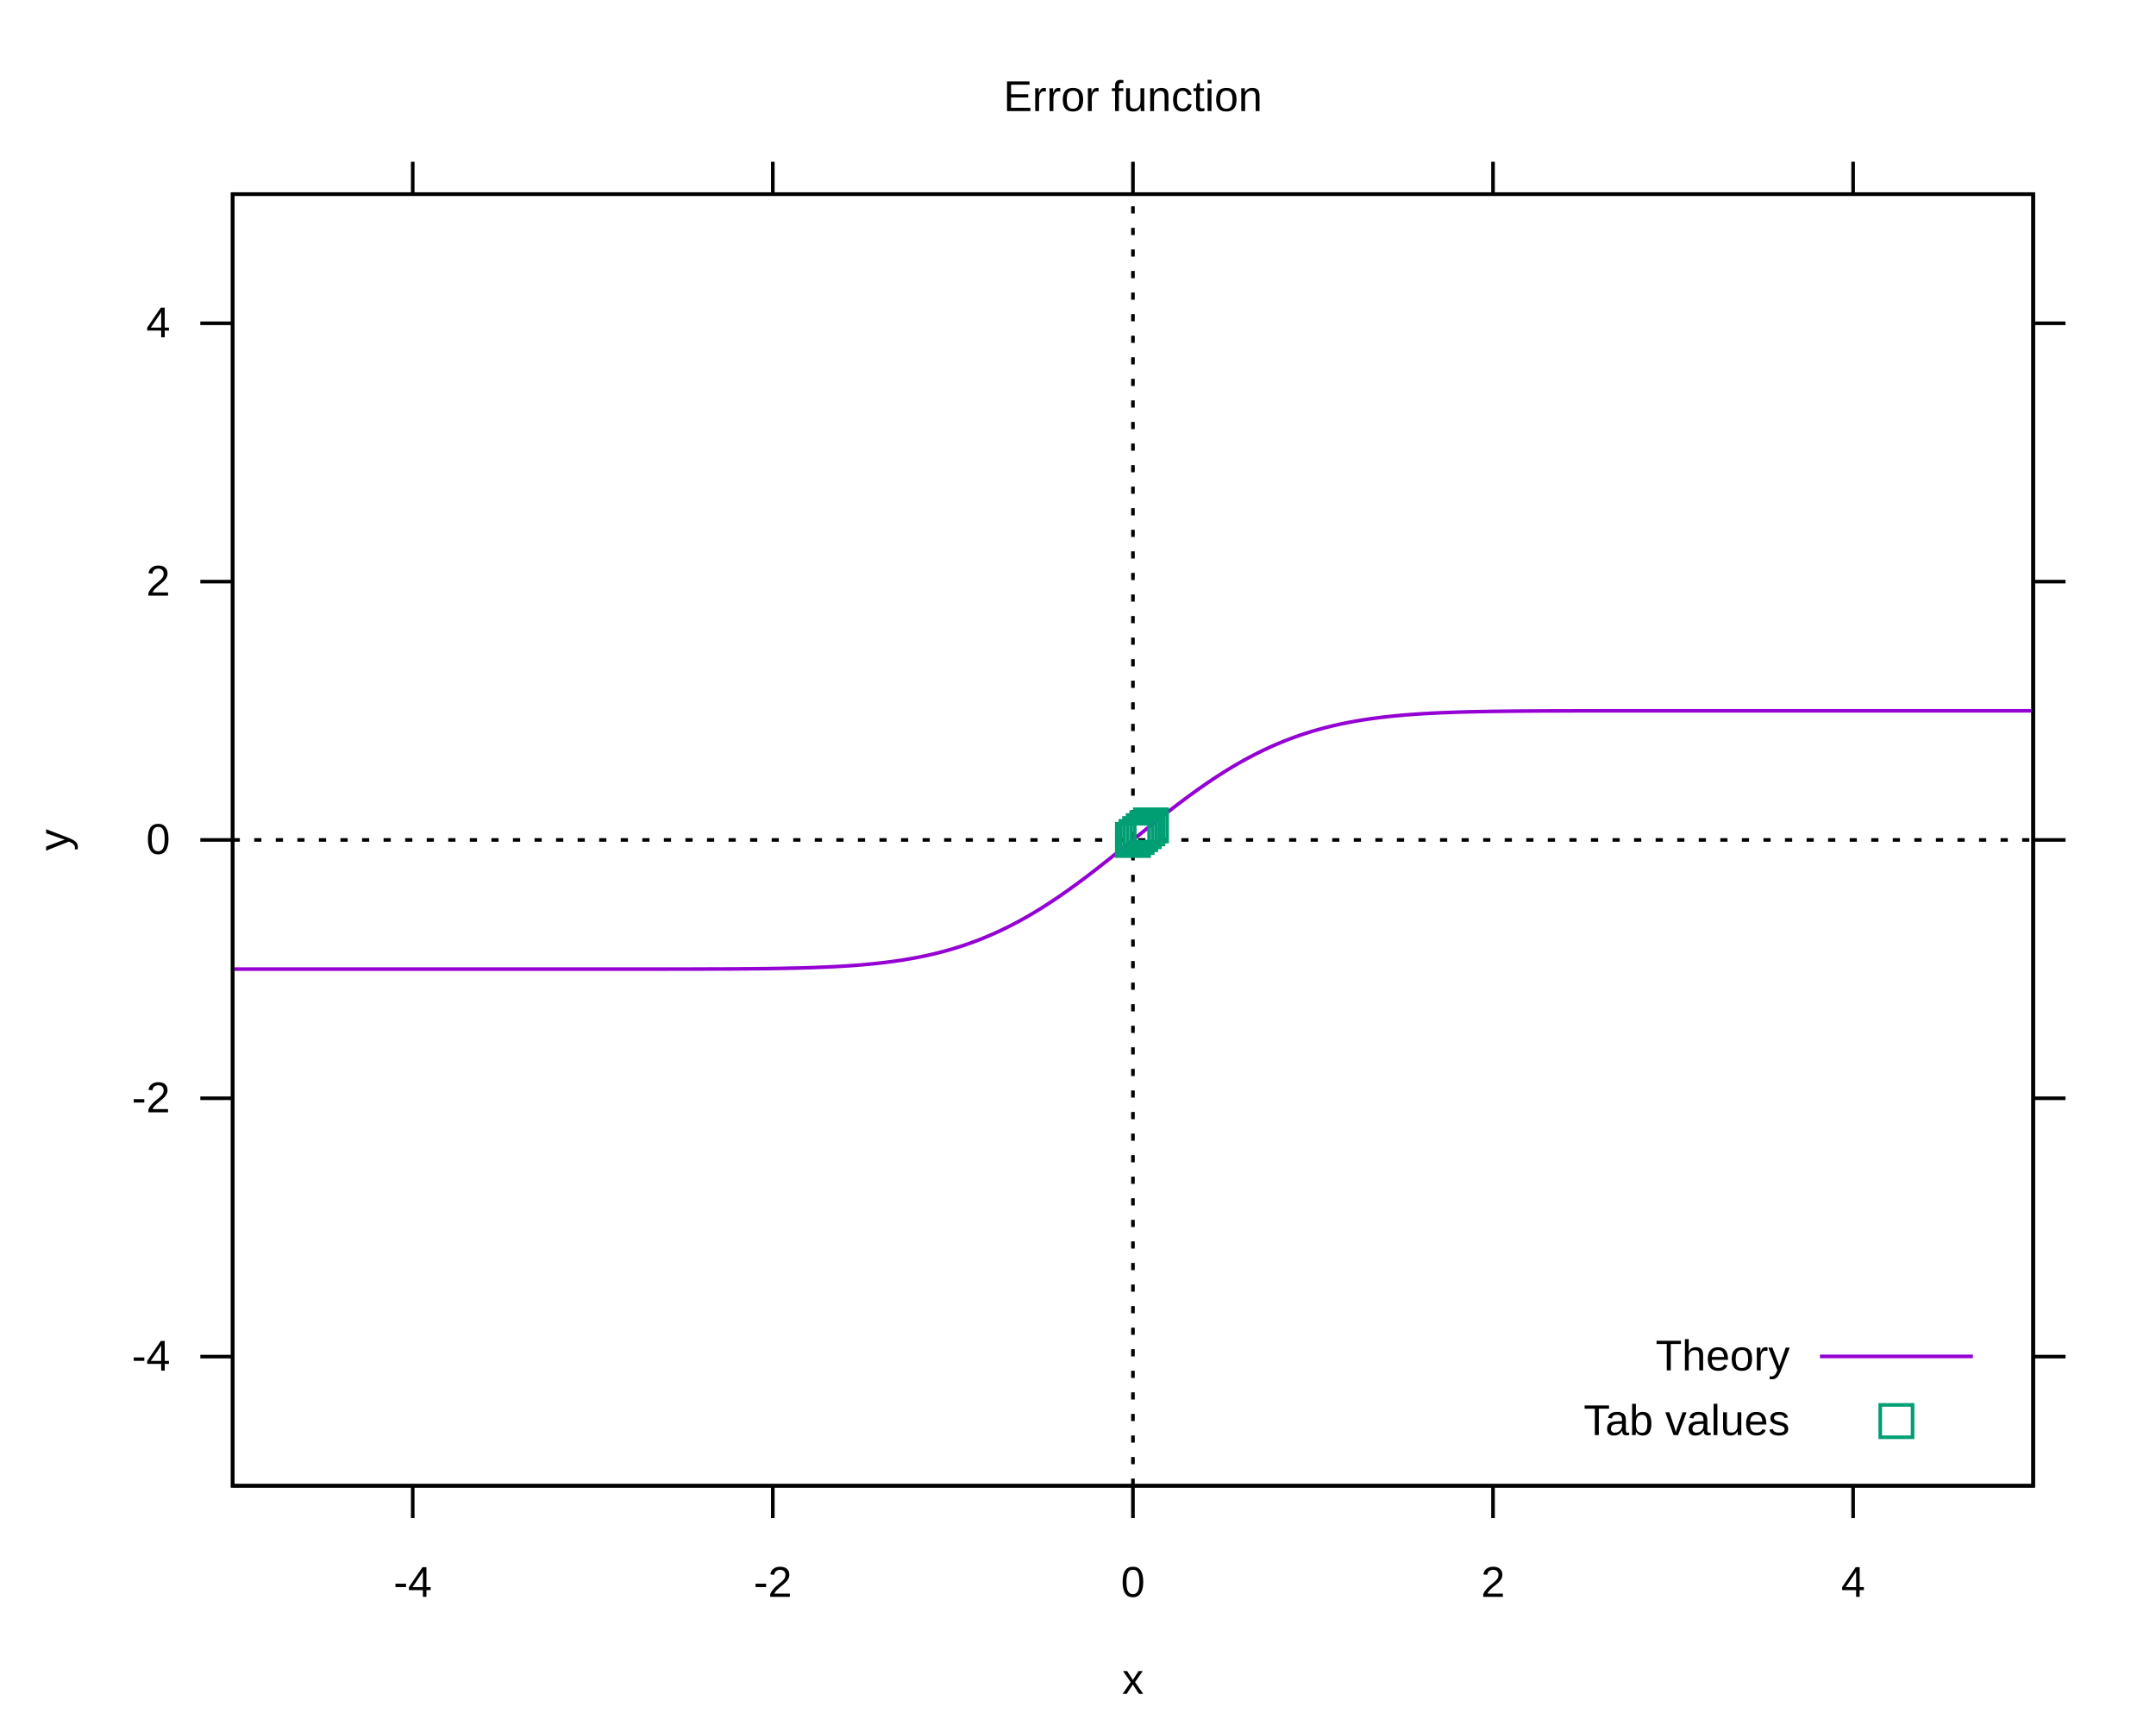
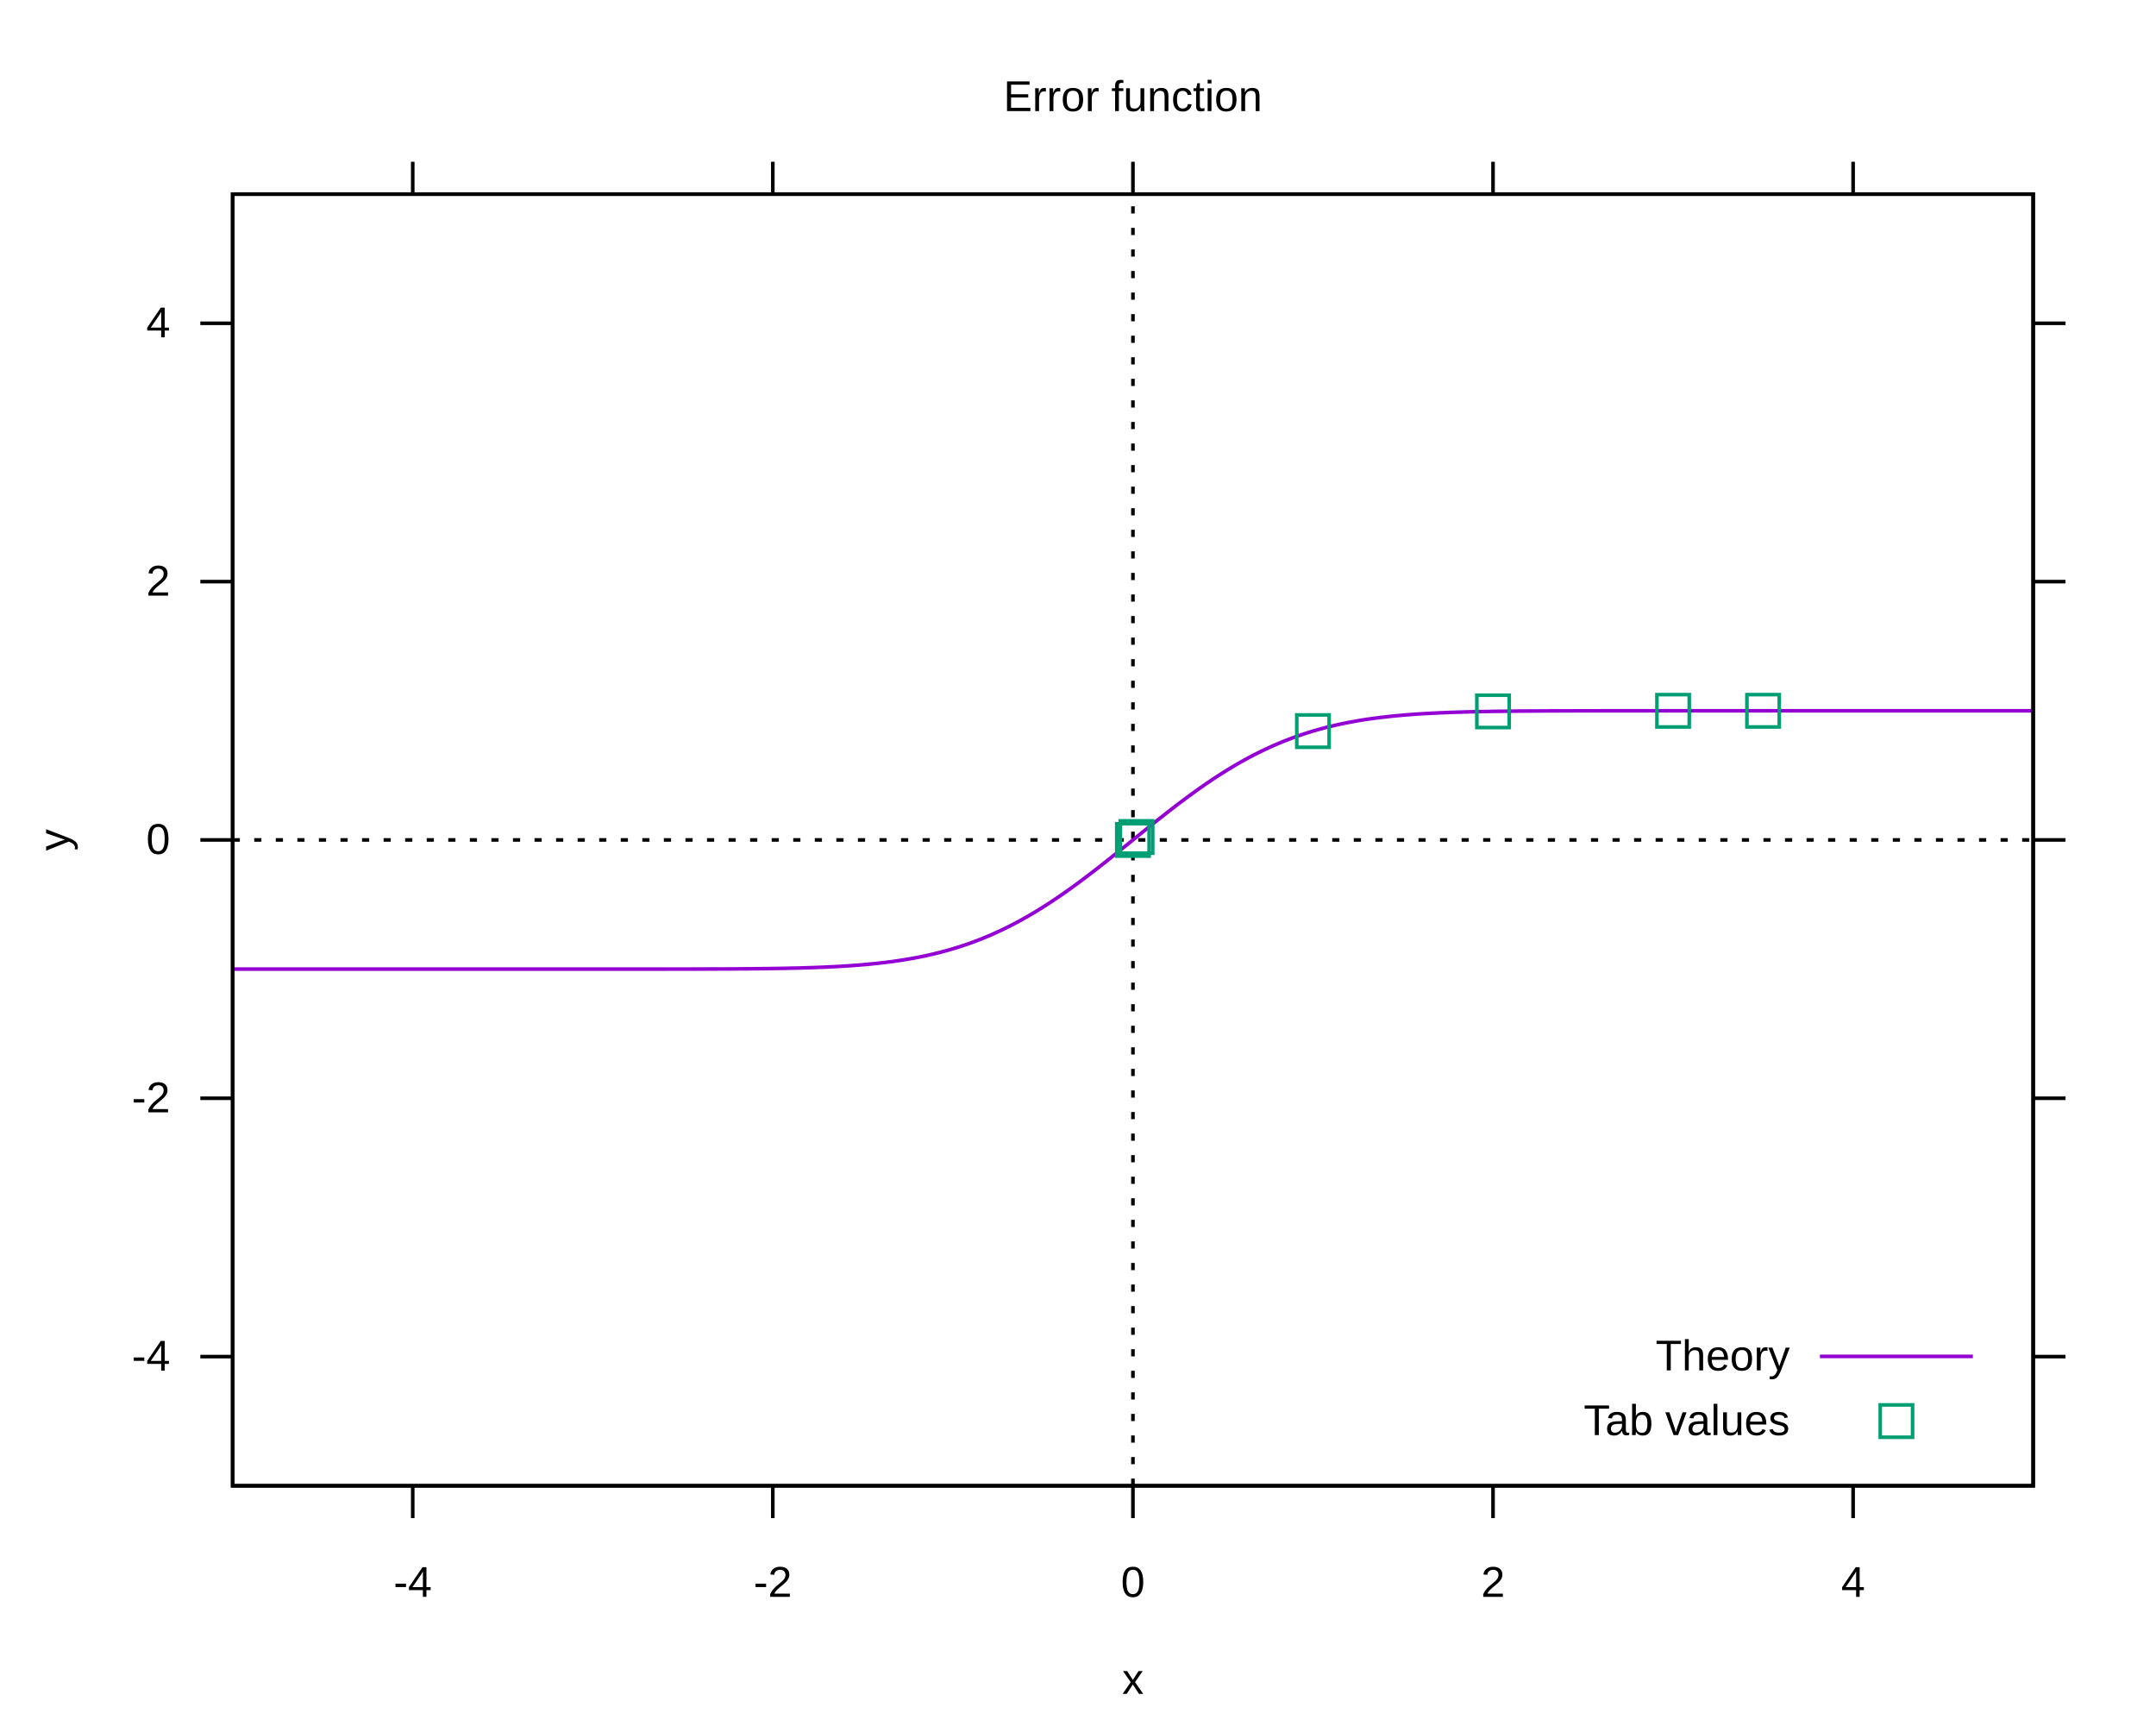
<svg xmlns="http://www.w3.org/2000/svg" xmlns:xlink="http://www.w3.org/1999/xlink" width="600" height="480" viewBox="0 0 600 480">
  <g id="gnuplot_canvas">
    <rect x="0" y="0" width="600" height="480" fill="none" />
    <defs>
      <circle id="gpDot" r="0.5" stroke-width="0.5" stroke="currentColor" />
      <path id="gpPt0" stroke-width="0.222" stroke="currentColor" d="M-1,0 h2 M0,-1 v2" />
      <path id="gpPt1" stroke-width="0.222" stroke="currentColor" d="M-1,-1 L1,1 M1,-1 L-1,1" />
      <path id="gpPt2" stroke-width="0.222" stroke="currentColor" d="M-1,0 L1,0 M0,-1 L0,1 M-1,-1 L1,1 M-1,1 L1,-1" />
      <rect id="gpPt3" stroke-width="0.222" stroke="currentColor" x="-1" y="-1" width="2" height="2" />
      <rect id="gpPt4" stroke-width="0.222" stroke="currentColor" fill="currentColor" x="-1" y="-1" width="2" height="2" />
      <circle id="gpPt5" stroke-width="0.222" stroke="currentColor" cx="0" cy="0" r="1" />
      <use xlink:href="#gpPt5" id="gpPt6" fill="currentColor" stroke="none" />
      <path id="gpPt7" stroke-width="0.222" stroke="currentColor" d="M0,-1.33 L-1.33,0.67 L1.33,0.67 z" />
      <use xlink:href="#gpPt7" id="gpPt8" fill="currentColor" stroke="none" />
      <use xlink:href="#gpPt7" id="gpPt9" stroke="currentColor" transform="rotate(180)" />
      <use xlink:href="#gpPt9" id="gpPt10" fill="currentColor" stroke="none" />
      <use xlink:href="#gpPt3" id="gpPt11" stroke="currentColor" transform="rotate(45)" />
      <use xlink:href="#gpPt11" id="gpPt12" fill="currentColor" stroke="none" />
      <path id="gpPt13" stroke-width="0.222" stroke="currentColor" d="M0,1.330 L1.265,0.411 L0.782,-1.067 L-0.782,-1.076 L-1.265,0.411 z" />
      <use xlink:href="#gpPt13" id="gpPt14" fill="currentColor" stroke="none" />
      <filter id="textbox" filterUnits="objectBoundingBox" x="0" y="0" height="1" width="1">
        <feFlood flood-color="white" flood-opacity="1" result="bgnd" />
        <feComposite in="SourceGraphic" in2="bgnd" operator="atop" />
      </filter>
      <filter id="greybox" filterUnits="objectBoundingBox" x="0" y="0" height="1" width="1">
        <feFlood flood-color="lightgrey" flood-opacity="1" result="grey" />
        <feComposite in="SourceGraphic" in2="grey" operator="atop" />
      </filter>
    </defs>
    <g fill="none" color="white" stroke="currentColor" stroke-width="1.00" stroke-linecap="butt" stroke-linejoin="miter">
</g>
    <g fill="none" color="black" stroke="currentColor" stroke-width="1.00" stroke-linecap="butt" stroke-linejoin="miter">
      <path stroke="black" d="M64.75,377.46 L55.75,377.46 M565.82,377.46 L574.82,377.46  " />
      <g transform="translate(47.36,381.36)" stroke="none" fill="black" font-family="Arial" font-size="12.00" text-anchor="end">
        <text>
          <tspan font-family="Arial">-4</tspan>
        </text>
      </g>
    </g>
    <g fill="none" color="black" stroke="currentColor" stroke-width="1.00" stroke-linecap="butt" stroke-linejoin="miter">
      <path stroke="black" d="M64.75,305.58 L55.75,305.58 M565.82,305.58 L574.82,305.58  " />
      <g transform="translate(47.36,309.48)" stroke="none" fill="black" font-family="Arial" font-size="12.00" text-anchor="end">
        <text>
          <tspan font-family="Arial">-2</tspan>
        </text>
      </g>
    </g>
    <g fill="none" color="black" stroke="currentColor" stroke-width="1.00" stroke-linecap="butt" stroke-linejoin="miter">
      <path stroke="black" d="M64.75,233.70 L55.75,233.70 M565.82,233.70 L574.82,233.70  " />
      <g transform="translate(47.36,237.60)" stroke="none" fill="black" font-family="Arial" font-size="12.00" text-anchor="end">
        <text>
          <tspan font-family="Arial"> 0</tspan>
        </text>
      </g>
    </g>
    <g fill="none" color="black" stroke="currentColor" stroke-width="1.00" stroke-linecap="butt" stroke-linejoin="miter">
      <path stroke="black" d="M64.75,161.83 L55.75,161.83 M565.82,161.83 L574.82,161.83  " />
      <g transform="translate(47.36,165.73)" stroke="none" fill="black" font-family="Arial" font-size="12.00" text-anchor="end">
        <text>
          <tspan font-family="Arial"> 2</tspan>
        </text>
      </g>
    </g>
    <g fill="none" color="black" stroke="currentColor" stroke-width="1.00" stroke-linecap="butt" stroke-linejoin="miter">
      <path stroke="black" d="M64.75,89.95 L55.75,89.95 M565.82,89.95 L574.82,89.95  " />
      <g transform="translate(47.36,93.85)" stroke="none" fill="black" font-family="Arial" font-size="12.00" text-anchor="end">
        <text>
          <tspan font-family="Arial"> 4</tspan>
        </text>
      </g>
    </g>
    <g fill="none" color="black" stroke="currentColor" stroke-width="1.00" stroke-linecap="butt" stroke-linejoin="miter">
      <path stroke="black" d="M114.86,413.40 L114.86,422.40 M114.86,54.01 L114.86,45.01  " />
      <g transform="translate(114.86,444.30)" stroke="none" fill="black" font-family="Arial" font-size="12.00" text-anchor="middle">
        <text>
          <tspan font-family="Arial">-4</tspan>
        </text>
      </g>
    </g>
    <g fill="none" color="black" stroke="currentColor" stroke-width="1.00" stroke-linecap="butt" stroke-linejoin="miter">
      <path stroke="black" d="M215.07,413.40 L215.07,422.40 M215.07,54.01 L215.07,45.01  " />
      <g transform="translate(215.07,444.30)" stroke="none" fill="black" font-family="Arial" font-size="12.00" text-anchor="middle">
        <text>
          <tspan font-family="Arial">-2</tspan>
        </text>
      </g>
    </g>
    <g fill="none" color="black" stroke="currentColor" stroke-width="1.00" stroke-linecap="butt" stroke-linejoin="miter">
      <path stroke="black" d="M315.29,413.40 L315.29,422.40 M315.29,54.01 L315.29,45.01  " />
      <g transform="translate(315.29,444.30)" stroke="none" fill="black" font-family="Arial" font-size="12.00" text-anchor="middle">
        <text>
          <tspan font-family="Arial"> 0</tspan>
        </text>
      </g>
    </g>
    <g fill="none" color="black" stroke="currentColor" stroke-width="1.00" stroke-linecap="butt" stroke-linejoin="miter">
      <path stroke="black" d="M415.50,413.40 L415.50,422.40 M415.50,54.01 L415.50,45.01  " />
      <g transform="translate(415.50,444.30)" stroke="none" fill="black" font-family="Arial" font-size="12.00" text-anchor="middle">
        <text>
          <tspan font-family="Arial"> 2</tspan>
        </text>
      </g>
    </g>
    <g fill="none" color="black" stroke="currentColor" stroke-width="1.00" stroke-linecap="butt" stroke-linejoin="miter">
      <path stroke="black" d="M515.71,413.40 L515.71,422.40 M515.71,54.01 L515.71,45.01  " />
      <g transform="translate(515.71,444.30)" stroke="none" fill="black" font-family="Arial" font-size="12.00" text-anchor="middle">
        <text>
          <tspan font-family="Arial"> 4</tspan>
        </text>
      </g>
    </g>
    <g fill="none" color="black" stroke="currentColor" stroke-width="1.00" stroke-linecap="butt" stroke-linejoin="miter">
</g>
    <g fill="none" color="gray" stroke="currentColor" stroke-width="1.00" stroke-linecap="butt" stroke-linejoin="miter">
      <path stroke="black" stroke-dasharray="2,4" d="M64.75,233.70 L565.82,233.70  " />
    </g>
    <g fill="none" color="gray" stroke="currentColor" stroke-width="1.00" stroke-linecap="butt" stroke-linejoin="miter">
      <path stroke="black" stroke-dasharray="2,4" d="M315.29,413.40 L315.29,54.01  " />
    </g>
    <g fill="none" color="black" stroke="currentColor" stroke-width="1.00" stroke-linecap="butt" stroke-linejoin="miter">
      <path stroke="black" d="M64.75,54.01 L64.75,413.40 L565.82,413.40 L565.82,54.01 L64.75,54.01 Z  " />
    </g>
    <g fill="none" color="black" stroke="currentColor" stroke-width="1.00" stroke-linecap="butt" stroke-linejoin="miter">
      <g transform="translate(19.18,233.71) rotate(270)" stroke="none" fill="black" font-family="Arial" font-size="12.00" text-anchor="middle">
        <text>
          <tspan font-family="Arial">y</tspan>
        </text>
      </g>
    </g>
    <g fill="none" color="black" stroke="currentColor" stroke-width="1.00" stroke-linecap="butt" stroke-linejoin="miter">
      <g transform="translate(315.28,471.30)" stroke="none" fill="black" font-family="Arial" font-size="12.00" text-anchor="middle">
        <text>
          <tspan font-family="Arial">x</tspan>
        </text>
      </g>
    </g>
    <g fill="none" color="black" stroke="currentColor" stroke-width="1.00" stroke-linecap="butt" stroke-linejoin="miter">
</g>
    <g id="gnuplot_plot_1">
      <g fill="none" color="black" stroke="currentColor" stroke-width="1.00" stroke-linecap="butt" stroke-linejoin="miter">
        <g transform="translate(498.09,381.30)" stroke="none" fill="black" font-family="Arial" font-size="12.00" text-anchor="end">
          <text>
            <tspan font-family="Arial">Theory</tspan>
          </text>
        </g>
      </g>
      <g fill="none" color="black" stroke="currentColor" stroke-width="1.00" stroke-linecap="butt" stroke-linejoin="miter">
        <path stroke="rgb(148,   0, 211)" d="M506.48,377.40 L549.04,377.40 M65.14,269.64 L65.53,269.64 L65.92,269.64 L66.32,269.64 L66.71,269.64 L67.10,269.64   L67.49,269.64 L67.88,269.64 L68.27,269.64 L68.66,269.64 L69.06,269.64 L69.45,269.64 L69.84,269.64 L70.23,269.64   L70.62,269.64 L71.01,269.64 L71.40,269.64 L71.80,269.64 L72.19,269.64 L72.58,269.64 L72.97,269.64 L73.36,269.64   L73.75,269.64 L74.15,269.64 L74.54,269.64 L74.93,269.64 L75.32,269.64 L75.71,269.64 L76.10,269.64 L76.49,269.64   L76.89,269.64 L77.28,269.64 L77.67,269.64 L78.06,269.64 L78.45,269.64 L78.84,269.64 L79.23,269.64 L79.63,269.64   L80.02,269.64 L80.41,269.64 L80.80,269.64 L81.19,269.64 L81.58,269.64 L81.97,269.64 L82.37,269.64 L82.76,269.64   L83.15,269.64 L83.54,269.64 L83.93,269.64 L84.32,269.64 L84.71,269.64 L85.11,269.64 L85.50,269.64 L85.89,269.64   L86.28,269.64 L86.67,269.64 L87.06,269.64 L87.45,269.64 L87.85,269.64 L88.24,269.64 L88.63,269.64 L89.02,269.64   L89.41,269.64 L89.80,269.64 L90.19,269.64 L90.59,269.64 L90.98,269.64 L91.37,269.64 L91.76,269.64 L92.15,269.64   L92.54,269.64 L92.94,269.64 L93.33,269.64 L93.72,269.64 L94.11,269.64 L94.50,269.64 L94.89,269.64 L95.28,269.64   L95.68,269.64 L96.07,269.64 L96.46,269.64 L96.85,269.64 L97.24,269.64 L97.63,269.64 L98.02,269.64 L98.42,269.64   L98.81,269.64 L99.20,269.64 L99.59,269.64 L99.98,269.64 L100.37,269.64 L100.76,269.64 L101.16,269.64 L101.55,269.64   L101.94,269.64 L102.33,269.64 L102.72,269.64 L103.11,269.64 L103.50,269.64 L103.90,269.64 L104.29,269.64 L104.68,269.64   L105.07,269.64 L105.46,269.64 L105.85,269.64 L106.24,269.64 L106.64,269.64 L107.03,269.64 L107.42,269.64 L107.81,269.64   L108.20,269.64 L108.59,269.64 L108.99,269.64 L109.38,269.64 L109.77,269.64 L110.16,269.64 L110.55,269.64 L110.94,269.64   L111.33,269.64 L111.73,269.64 L112.12,269.64 L112.51,269.64 L112.90,269.64 L113.29,269.64 L113.68,269.64 L114.07,269.64   L114.47,269.64 L114.86,269.64 L115.25,269.64 L115.64,269.64 L116.03,269.64 L116.42,269.64 L116.81,269.64 L117.21,269.64   L117.60,269.64 L117.99,269.64 L118.38,269.64 L118.77,269.64 L119.16,269.64 L119.55,269.64 L119.95,269.64 L120.34,269.64   L120.73,269.64 L121.12,269.64 L121.51,269.64 L121.90,269.64 L122.29,269.64 L122.69,269.64 L123.08,269.64 L123.47,269.64   L123.86,269.64 L124.25,269.64 L124.64,269.64 L125.03,269.64 L125.43,269.64 L125.82,269.64 L126.21,269.64 L126.60,269.64   L126.99,269.64 L127.38,269.64 L127.78,269.64 L128.17,269.64 L128.56,269.64 L128.95,269.64 L129.34,269.64 L129.73,269.64   L130.12,269.64 L130.52,269.64 L130.91,269.64 L131.30,269.64 L131.69,269.64 L132.08,269.64 L132.47,269.64 L132.86,269.64   L133.26,269.64 L133.65,269.64 L134.04,269.64 L134.43,269.64 L134.82,269.64 L135.21,269.64 L135.60,269.64 L136.00,269.64   L136.39,269.64 L136.78,269.64 L137.17,269.64 L137.56,269.64 L137.95,269.64 L138.34,269.64 L138.74,269.64 L139.13,269.64   L139.52,269.64 L139.91,269.64 L140.30,269.64 L140.69,269.64 L141.08,269.64 L141.48,269.64 L141.87,269.64 L142.26,269.64   L142.65,269.64 L143.04,269.64 L143.43,269.64 L143.83,269.64 L144.22,269.64 L144.61,269.64 L145.00,269.64 L145.39,269.64   L145.78,269.64 L146.17,269.64 L146.57,269.64 L146.96,269.64 L147.35,269.64 L147.74,269.64 L148.13,269.64 L148.52,269.64   L148.91,269.64 L149.31,269.64 L149.70,269.64 L150.09,269.64 L150.48,269.64 L150.87,269.64 L151.26,269.64 L151.65,269.64   L152.05,269.64 L152.44,269.64 L152.83,269.64 L153.22,269.64 L153.61,269.64 L154.00,269.64 L154.39,269.64 L154.79,269.64   L155.18,269.64 L155.57,269.64 L155.96,269.64 L156.35,269.64 L156.74,269.64 L157.13,269.64 L157.53,269.64 L157.92,269.64   L158.31,269.64 L158.70,269.64 L159.09,269.64 L159.48,269.64 L159.88,269.64 L160.27,269.64 L160.66,269.64 L161.05,269.64   L161.44,269.64 L161.83,269.64 L162.22,269.64 L162.62,269.64 L163.01,269.64 L163.40,269.64 L163.79,269.64 L164.18,269.64   L164.57,269.64 L164.96,269.64 L165.36,269.64 L165.75,269.64 L166.14,269.64 L166.53,269.64 L166.92,269.64 L167.31,269.64   L167.70,269.64 L168.10,269.64 L168.49,269.64 L168.88,269.64 L169.27,269.64 L169.66,269.64 L170.05,269.64 L170.44,269.64   L170.84,269.64 L171.23,269.64 L171.62,269.64 L172.01,269.64 L172.40,269.64 L172.79,269.64 L173.18,269.64 L173.58,269.64   L173.97,269.64 L174.36,269.64 L174.75,269.64 L175.14,269.64 L175.53,269.64 L175.92,269.64 L176.32,269.64 L176.71,269.64   L177.10,269.64 L177.49,269.64 L177.88,269.64 L178.27,269.64 L178.67,269.64 L179.06,269.64 L179.45,269.64 L179.84,269.64   L180.23,269.64 L180.62,269.64 L181.01,269.64 L181.41,269.64 L181.80,269.64 L182.19,269.64 L182.58,269.64 L182.97,269.64   L183.36,269.64 L183.75,269.64 L184.15,269.64 L184.54,269.64 L184.93,269.64 L185.32,269.64 L185.71,269.63 L186.10,269.63   L186.49,269.63 L186.89,269.63 L187.28,269.63 L187.67,269.63 L188.06,269.63 L188.45,269.63 L188.84,269.63 L189.23,269.63   L189.63,269.63 L190.02,269.63 L190.41,269.63 L190.80,269.63 L191.19,269.63 L191.58,269.63 L191.97,269.63 L192.37,269.63   L192.76,269.62 L193.15,269.62 L193.54,269.62 L193.93,269.62 L194.32,269.62 L194.72,269.62 L195.11,269.62 L195.50,269.62   L195.89,269.62 L196.28,269.62 L196.67,269.61 L197.06,269.61 L197.46,269.61 L197.85,269.61 L198.24,269.61 L198.63,269.61   L199.02,269.61 L199.41,269.61 L199.80,269.60 L200.20,269.60 L200.59,269.60 L200.98,269.60 L201.37,269.60 L201.76,269.60   L202.15,269.59 L202.54,269.59 L202.94,269.59 L203.33,269.59 L203.72,269.59 L204.11,269.58 L204.50,269.58 L204.89,269.58   L205.28,269.58 L205.68,269.57 L206.07,269.57 L206.46,269.57 L206.85,269.56 L207.24,269.56 L207.63,269.56 L208.02,269.56   L208.42,269.55 L208.81,269.55 L209.20,269.55 L209.59,269.54 L209.98,269.54 L210.37,269.53 L210.76,269.53 L211.16,269.53   L211.55,269.52 L211.94,269.52 L212.33,269.51 L212.72,269.51 L213.11,269.50 L213.51,269.50 L213.90,269.49 L214.29,269.49   L214.68,269.48 L215.07,269.48 L215.46,269.47 L215.85,269.46 L216.25,269.46 L216.64,269.45 L217.03,269.44 L217.42,269.44   L217.81,269.43 L218.20,269.42 L218.59,269.42 L218.99,269.41 L219.38,269.40 L219.77,269.39 L220.16,269.38 L220.55,269.37   L220.94,269.37 L221.33,269.36 L221.73,269.35 L222.12,269.34 L222.51,269.33 L222.90,269.32 L223.29,269.31 L223.68,269.29   L224.07,269.28 L224.47,269.27 L224.86,269.26 L225.25,269.25 L225.64,269.23 L226.03,269.22 L226.42,269.21 L226.81,269.19   L227.21,269.18 L227.60,269.16 L227.99,269.15 L228.38,269.13 L228.77,269.12 L229.16,269.10 L229.56,269.09 L229.95,269.07   L230.34,269.05 L230.73,269.03 L231.12,269.01 L231.51,268.99 L231.90,268.98 L232.30,268.96 L232.69,268.93 L233.08,268.91   L233.47,268.89 L233.86,268.87 L234.25,268.85 L234.64,268.82 L235.04,268.80 L235.43,268.77 L235.82,268.75 L236.21,268.72   L236.60,268.70 L236.99,268.67 L237.38,268.64 L237.78,268.61 L238.17,268.58 L238.56,268.55 L238.95,268.52 L239.34,268.49   L239.73,268.46 L240.12,268.43 L240.52,268.39 L240.91,268.36 L241.30,268.32 L241.69,268.29 L242.08,268.25 L242.47,268.21   L242.86,268.17 L243.26,268.13 L243.65,268.09 L244.04,268.05 L244.43,268.01 L244.82,267.96 L245.21,267.92 L245.60,267.87   L246.00,267.83 L246.39,267.78 L246.78,267.73 L247.17,267.68 L247.56,267.63 L247.95,267.58 L248.35,267.53 L248.74,267.48   L249.13,267.42 L249.52,267.36 L249.91,267.31 L250.30,267.25 L250.69,267.19 L251.09,267.13 L251.48,267.07 L251.87,267.00   L252.26,266.94 L252.65,266.87 L253.04,266.81 L253.43,266.74 L253.83,266.67 L254.22,266.60 L254.61,266.52 L255.00,266.45   L255.39,266.38 L255.78,266.30 L256.17,266.22 L256.57,266.14 L256.96,266.06 L257.35,265.98 L257.74,265.89 L258.13,265.81   L258.52,265.72 L258.91,265.63 L259.31,265.54 L259.70,265.45 L260.09,265.36 L260.48,265.26 L260.87,265.17 L261.26,265.07   L261.65,264.97 L262.05,264.87 L262.44,264.76 L262.83,264.66 L263.22,264.55 L263.61,264.44 L264.00,264.33 L264.40,264.22   L264.79,264.11 L265.18,263.99 L265.57,263.87 L265.96,263.75 L266.35,263.63 L266.74,263.51 L267.14,263.39 L267.53,263.26   L267.92,263.13 L268.31,263.00 L268.70,262.87 L269.09,262.73 L269.48,262.60 L269.88,262.46 L270.27,262.32 L270.66,262.17   L271.05,262.03 L271.44,261.88 L271.83,261.74 L272.22,261.59 L272.62,261.43 L273.01,261.28 L273.40,261.12 L273.79,260.96   L274.18,260.80 L274.57,260.64 L274.96,260.48 L275.36,260.31 L275.75,260.14 L276.14,259.97 L276.53,259.80 L276.92,259.62   L277.31,259.44 L277.70,259.26 L278.10,259.08 L278.49,258.90 L278.88,258.71 L279.27,258.52 L279.66,258.33 L280.05,258.14   L280.44,257.95 L280.84,257.75 L281.23,257.55 L281.62,257.35 L282.01,257.15 L282.40,256.94 L282.79,256.74 L283.19,256.53   L283.58,256.32 L283.97,256.10 L284.36,255.89 L284.75,255.67 L285.14,255.45 L285.53,255.23 L285.93,255.01 L286.32,254.78   L286.71,254.55 L287.10,254.32 L287.49,254.09 L287.88,253.86 L288.27,253.62 L288.67,253.38 L289.06,253.14 L289.45,252.90   L289.84,252.66 L290.23,252.41 L290.62,252.16 L291.01,251.91 L291.41,251.66 L291.80,251.41 L292.19,251.15 L292.58,250.90   L292.97,250.64 L293.36,250.38 L293.75,250.11 L294.15,249.85 L294.54,249.58 L294.93,249.32 L295.32,249.05 L295.71,248.78   L296.10,248.50 L296.49,248.23 L296.89,247.95 L297.28,247.67 L297.67,247.40 L298.06,247.11 L298.45,246.83 L298.84,246.55   L299.24,246.26 L299.63,245.98 L300.02,245.69 L300.41,245.40 L300.80,245.11 L301.19,244.82 L301.58,244.52 L301.98,244.23   L302.37,243.93 L302.76,243.64 L303.15,243.34 L303.54,243.04 L303.93,242.74 L304.32,242.44 L304.72,242.13 L305.11,241.83   L305.50,241.53 L305.89,241.22 L306.28,240.91 L306.67,240.61 L307.06,240.30 L307.46,239.99 L307.85,239.68 L308.24,239.37   L308.63,239.06 L309.02,238.75 L309.41,238.44 L309.80,238.12 L310.20,237.81 L310.59,237.50 L310.98,237.18 L311.37,236.87   L311.76,236.55 L312.15,236.24 L312.54,235.92 L312.94,235.60 L313.33,235.29 L313.72,234.97 L314.11,234.66 L314.50,234.34   L314.89,234.02 L315.29,233.70 L315.68,233.39 L316.07,233.07 L316.46,232.75 L316.85,232.44 L317.24,232.12 L317.63,231.81   L318.03,231.49 L318.42,231.17 L318.81,230.86 L319.20,230.54 L319.59,230.23 L319.98,229.91 L320.37,229.60 L320.77,229.29   L321.16,228.97 L321.55,228.66 L321.94,228.35 L322.33,228.04 L322.72,227.73 L323.11,227.42 L323.51,227.11 L323.90,226.80   L324.29,226.50 L324.68,226.19 L325.07,225.88 L325.46,225.58 L325.85,225.28 L326.25,224.97 L326.64,224.67 L327.03,224.37   L327.42,224.07 L327.81,223.77 L328.20,223.48 L328.59,223.18 L328.99,222.89 L329.38,222.59 L329.77,222.30 L330.16,222.01   L330.55,221.72 L330.94,221.43 L331.33,221.15 L331.73,220.86 L332.12,220.58 L332.51,220.30 L332.90,220.01 L333.29,219.74   L333.68,219.46 L334.08,219.18 L334.47,218.91 L334.86,218.63 L335.25,218.36 L335.64,218.09 L336.03,217.83 L336.42,217.56   L336.82,217.30 L337.21,217.03 L337.60,216.77 L337.99,216.51 L338.38,216.26 L338.77,216.00 L339.16,215.75 L339.56,215.50   L339.95,215.25 L340.34,215.00 L340.73,214.75 L341.12,214.51 L341.51,214.27 L341.90,214.03 L342.30,213.79 L342.69,213.55   L343.08,213.32 L343.47,213.09 L343.86,212.86 L344.25,212.63 L344.64,212.40 L345.04,212.18 L345.43,211.96 L345.82,211.74   L346.21,211.52 L346.60,211.31 L346.99,211.09 L347.38,210.88 L347.78,210.67 L348.17,210.47 L348.56,210.26 L348.95,210.06   L349.34,209.86 L349.73,209.66 L350.13,209.46 L350.52,209.27 L350.91,209.08 L351.30,208.89 L351.69,208.70 L352.08,208.51   L352.47,208.33 L352.87,208.15 L353.26,207.97 L353.65,207.79 L354.04,207.61 L354.43,207.44 L354.82,207.27 L355.21,207.10   L355.61,206.93 L356.00,206.77 L356.39,206.61 L356.78,206.45 L357.17,206.29 L357.56,206.13 L357.95,205.98 L358.35,205.82   L358.74,205.67 L359.13,205.53 L359.52,205.38 L359.91,205.24 L360.30,205.09 L360.69,204.95 L361.09,204.81 L361.48,204.68   L361.87,204.54 L362.26,204.41 L362.65,204.28 L363.04,204.15 L363.43,204.02 L363.83,203.90 L364.22,203.78 L364.61,203.66   L365.00,203.54 L365.39,203.42 L365.78,203.30 L366.17,203.19 L366.57,203.08 L366.96,202.97 L367.35,202.86 L367.74,202.75   L368.13,202.65 L368.52,202.54 L368.92,202.44 L369.31,202.34 L369.70,202.24 L370.09,202.15 L370.48,202.05 L370.87,201.96   L371.26,201.87 L371.66,201.78 L372.05,201.69 L372.44,201.60 L372.83,201.52 L373.22,201.43 L373.61,201.35 L374.00,201.27   L374.40,201.19 L374.79,201.11 L375.18,201.03 L375.57,200.96 L375.96,200.89 L376.35,200.81 L376.74,200.74 L377.14,200.67   L377.53,200.60 L377.92,200.54 L378.31,200.47 L378.70,200.41 L379.09,200.34 L379.48,200.28 L379.88,200.22 L380.27,200.16   L380.66,200.10 L381.05,200.05 L381.44,199.99 L381.83,199.93 L382.22,199.88 L382.62,199.83 L383.01,199.78 L383.40,199.73   L383.79,199.68 L384.18,199.63 L384.57,199.58 L384.97,199.54 L385.36,199.49 L385.75,199.45 L386.14,199.40 L386.53,199.36   L386.92,199.32 L387.31,199.28 L387.71,199.24 L388.10,199.20 L388.49,199.16 L388.88,199.12 L389.27,199.09 L389.66,199.05   L390.05,199.02 L390.45,198.98 L390.84,198.95 L391.23,198.92 L391.62,198.89 L392.01,198.86 L392.40,198.83 L392.79,198.80   L393.19,198.77 L393.58,198.74 L393.97,198.71 L394.36,198.69 L394.75,198.66 L395.14,198.64 L395.53,198.61 L395.93,198.59   L396.32,198.56 L396.71,198.54 L397.10,198.52 L397.49,198.50 L397.88,198.48 L398.27,198.45 L398.67,198.43 L399.06,198.42   L399.45,198.40 L399.84,198.38 L400.23,198.36 L400.62,198.34 L401.01,198.32 L401.41,198.31 L401.80,198.29 L402.19,198.28   L402.58,198.26 L402.97,198.25 L403.36,198.23 L403.76,198.22 L404.15,198.20 L404.54,198.19 L404.93,198.18 L405.32,198.16   L405.71,198.15 L406.10,198.14 L406.50,198.13 L406.89,198.12 L407.28,198.10 L407.67,198.09 L408.06,198.08 L408.45,198.07   L408.84,198.06 L409.24,198.05 L409.63,198.04 L410.02,198.04 L410.41,198.03 L410.80,198.02 L411.19,198.01 L411.58,198.00   L411.98,197.99 L412.37,197.99 L412.76,197.98 L413.15,197.97 L413.54,197.97 L413.93,197.96 L414.32,197.95 L414.72,197.95   L415.11,197.94 L415.50,197.93 L415.89,197.93 L416.28,197.92 L416.67,197.92 L417.06,197.91 L417.46,197.91 L417.85,197.90   L418.24,197.90 L418.63,197.89 L419.02,197.89 L419.41,197.88 L419.81,197.88 L420.20,197.88 L420.59,197.87 L420.98,197.87   L421.37,197.86 L421.76,197.86 L422.15,197.86 L422.55,197.85 L422.94,197.85 L423.33,197.85 L423.72,197.85 L424.11,197.84   L424.50,197.84 L424.89,197.84 L425.29,197.83 L425.68,197.83 L426.07,197.83 L426.46,197.83 L426.85,197.82 L427.24,197.82   L427.63,197.82 L428.03,197.82 L428.42,197.82 L428.81,197.81 L429.20,197.81 L429.59,197.81 L429.98,197.81 L430.37,197.81   L430.77,197.81 L431.16,197.80 L431.55,197.80 L431.94,197.80 L432.33,197.80 L432.72,197.80 L433.11,197.80 L433.51,197.80   L433.90,197.80 L434.29,197.79 L434.68,197.79 L435.07,197.79 L435.46,197.79 L435.85,197.79 L436.25,197.79 L436.64,197.79   L437.03,197.79 L437.42,197.79 L437.81,197.79 L438.20,197.78 L438.60,197.78 L438.99,197.78 L439.38,197.78 L439.77,197.78   L440.16,197.78 L440.55,197.78 L440.94,197.78 L441.34,197.78 L441.73,197.78 L442.12,197.78 L442.51,197.78 L442.90,197.78   L443.29,197.78 L443.68,197.78 L444.08,197.78 L444.47,197.78 L444.86,197.78 L445.25,197.77 L445.64,197.77 L446.03,197.77   L446.42,197.77 L446.82,197.77 L447.21,197.77 L447.60,197.77 L447.99,197.77 L448.38,197.77 L448.77,197.77 L449.16,197.77   L449.56,197.77 L449.95,197.77 L450.34,197.77 L450.73,197.77 L451.12,197.77 L451.51,197.77 L451.90,197.77 L452.30,197.77   L452.69,197.77 L453.08,197.77 L453.47,197.77 L453.86,197.77 L454.25,197.77 L454.65,197.77 L455.04,197.77 L455.43,197.77   L455.82,197.77 L456.21,197.77 L456.60,197.77 L456.99,197.77 L457.39,197.77 L457.78,197.77 L458.17,197.77 L458.56,197.77   L458.95,197.77 L459.34,197.77 L459.73,197.77 L460.13,197.77 L460.52,197.77 L460.91,197.77 L461.30,197.77 L461.69,197.77   L462.08,197.77 L462.47,197.77 L462.87,197.77 L463.26,197.77 L463.65,197.77 L464.04,197.77 L464.43,197.77 L464.82,197.77   L465.21,197.77 L465.61,197.77 L466.00,197.77 L466.39,197.77 L466.78,197.77 L467.17,197.77 L467.56,197.77 L467.95,197.77   L468.35,197.77 L468.74,197.77 L469.13,197.77 L469.52,197.77 L469.91,197.77 L470.30,197.77 L470.69,197.77 L471.09,197.77   L471.48,197.77 L471.87,197.77 L472.26,197.77 L472.65,197.77 L473.04,197.77 L473.44,197.77 L473.83,197.77 L474.22,197.77   L474.61,197.77 L475.00,197.77 L475.39,197.77 L475.78,197.77 L476.18,197.77 L476.57,197.77 L476.96,197.77 L477.35,197.77   L477.74,197.77 L478.13,197.77 L478.52,197.77 L478.92,197.77 L479.31,197.77 L479.70,197.77 L480.09,197.77 L480.48,197.77   L480.87,197.77 L481.26,197.77 L481.66,197.77 L482.05,197.77 L482.44,197.77 L482.83,197.77 L483.22,197.77 L483.61,197.77   L484.00,197.77 L484.40,197.77 L484.79,197.77 L485.18,197.77 L485.57,197.77 L485.96,197.77 L486.35,197.77 L486.74,197.77   L487.14,197.77 L487.53,197.77 L487.92,197.77 L488.31,197.77 L488.70,197.77 L489.09,197.77 L489.49,197.77 L489.88,197.77   L490.27,197.77 L490.66,197.77 L491.05,197.77 L491.44,197.77 L491.83,197.77 L492.23,197.77 L492.62,197.77 L493.01,197.77   L493.40,197.77 L493.79,197.77 L494.18,197.77 L494.57,197.77 L494.97,197.77 L495.36,197.77 L495.75,197.77 L496.14,197.77   L496.53,197.77 L496.92,197.77 L497.31,197.77 L497.71,197.77 L498.10,197.77 L498.49,197.77 L498.88,197.77 L499.27,197.77   L499.66,197.77 L500.05,197.77 L500.45,197.77 L500.84,197.77 L501.23,197.77 L501.62,197.77 L502.01,197.77 L502.40,197.77   L502.79,197.77 L503.19,197.77 L503.58,197.77 L503.97,197.77 L504.36,197.77 L504.75,197.77 L505.14,197.77 L505.54,197.77   L505.93,197.77 L506.32,197.77 L506.71,197.77 L507.10,197.77 L507.49,197.77 L507.88,197.77 L508.28,197.77 L508.67,197.77   L509.06,197.77 L509.45,197.77 L509.84,197.77 L510.23,197.77 L510.62,197.77 L511.02,197.77 L511.41,197.77 L511.80,197.77   L512.19,197.77 L512.58,197.77 L512.97,197.77 L513.36,197.77 L513.76,197.77 L514.15,197.77 L514.54,197.77 L514.93,197.77   L515.32,197.77 L515.71,197.77 L516.10,197.77 L516.50,197.77 L516.89,197.77 L517.28,197.77 L517.67,197.77 L518.06,197.77   L518.45,197.77 L518.84,197.77 L519.24,197.77 L519.63,197.77 L520.02,197.77 L520.41,197.77 L520.80,197.77 L521.19,197.77   L521.58,197.77 L521.98,197.77 L522.37,197.77 L522.76,197.77 L523.15,197.77 L523.54,197.77 L523.93,197.77 L524.33,197.77   L524.72,197.77 L525.11,197.77 L525.50,197.77 L525.89,197.77 L526.28,197.77 L526.67,197.77 L527.07,197.77 L527.46,197.77   L527.85,197.77 L528.24,197.77 L528.63,197.77 L529.02,197.77 L529.41,197.77 L529.81,197.77 L530.20,197.77 L530.59,197.77   L530.98,197.77 L531.37,197.77 L531.76,197.77 L532.15,197.77 L532.55,197.77 L532.94,197.77 L533.33,197.77 L533.72,197.77   L534.11,197.77 L534.50,197.77 L534.89,197.77 L535.29,197.77 L535.68,197.77 L536.07,197.77 L536.46,197.77 L536.85,197.77   L537.24,197.77 L537.63,197.77 L538.03,197.77 L538.42,197.77 L538.81,197.77 L539.20,197.77 L539.59,197.77 L539.98,197.77   L540.38,197.77 L540.77,197.77 L541.16,197.77 L541.55,197.77 L541.94,197.77 L542.33,197.77 L542.72,197.77 L543.12,197.77   L543.51,197.77 L543.90,197.77 L544.29,197.77 L544.68,197.77 L545.07,197.77 L545.46,197.77 L545.86,197.77 L546.25,197.77   L546.64,197.77 L547.03,197.77 L547.42,197.77 L547.81,197.77 L548.20,197.77 L548.60,197.77 L548.99,197.77 L549.38,197.77   L549.77,197.77 L550.16,197.77 L550.55,197.77 L550.94,197.77 L551.34,197.77 L551.73,197.77 L552.12,197.77 L552.51,197.77   L552.90,197.77 L553.29,197.77 L553.68,197.77 L554.08,197.77 L554.47,197.77 L554.86,197.77 L555.25,197.77 L555.64,197.77   L556.03,197.77 L556.42,197.77 L556.82,197.77 L557.21,197.77 L557.60,197.77 L557.99,197.77 L558.38,197.77 L558.77,197.77   L559.17,197.77 L559.56,197.77 L559.95,197.77 L560.34,197.77 L560.73,197.77 L561.12,197.77 L561.51,197.77 L561.91,197.77   L562.30,197.77 L562.69,197.77 L563.08,197.77 L563.47,197.77 L563.86,197.77 L564.25,197.77 L564.65,197.77 L565.04,197.77   L565.43,197.77 L565.82,197.77  " />
      </g>
    </g>
    <g id="gnuplot_plot_2">
      <g fill="none" color="black" stroke="currentColor" stroke-width="1.00" stroke-linecap="butt" stroke-linejoin="miter">
        <g transform="translate(498.09,399.30)" stroke="none" fill="black" font-family="Arial" font-size="12.00" text-anchor="end">
          <text>
            <tspan font-family="Arial">Tab values</tspan>
          </text>
        </g>
      </g>
      <g fill="none" color="black" stroke="currentColor" stroke-width="1.00" stroke-linecap="butt" stroke-linejoin="miter">
        <use xlink:href="#gpPt3" transform="translate(315.29,233.70) scale(4.50)" color="rgb(  0, 158, 115)" />
        <use xlink:href="#gpPt3" transform="translate(316.29,232.89) scale(4.50)" color="rgb(  0, 158, 115)" />
-         <use xlink:href="#gpPt3" transform="translate(317.29,232.08) scale(4.50)" color="rgb(  0, 158, 115)" />
-         <use xlink:href="#gpPt3" transform="translate(318.29,231.27) scale(4.50)" color="rgb(  0, 158, 115)" />
-         <use xlink:href="#gpPt3" transform="translate(319.29,230.47) scale(4.50)" color="rgb(  0, 158, 115)" />
-         <use xlink:href="#gpPt3" transform="translate(320.30,229.66) scale(4.50)" color="rgb(  0, 158, 115)" />
+         <use xlink:href="#gpPt3" transform="translate(365.39,203.42) scale(4.50)" color="rgb(  0, 158, 115)" />
+         <use xlink:href="#gpPt3" transform="translate(415.50,197.93) scale(4.50)" color="rgb(  0, 158, 115)" />
+         <use xlink:href="#gpPt3" transform="translate(465.61,197.77) scale(4.50)" color="rgb(  0, 158, 115)" />
+         <use xlink:href="#gpPt3" transform="translate(490.66,197.77) scale(4.50)" color="rgb(  0, 158, 115)" />
        <use xlink:href="#gpPt3" transform="translate(527.76,395.40) scale(4.50)" color="rgb(  0, 158, 115)" />
      </g>
    </g>
    <g fill="none" color="white" stroke="rgb(  0, 158, 115)" stroke-width="2.00" stroke-linecap="butt" stroke-linejoin="miter">
</g>
    <g fill="none" color="black" stroke="currentColor" stroke-width="2.00" stroke-linecap="butt" stroke-linejoin="miter">
</g>
    <g fill="none" color="black" stroke="black" stroke-width="1.00" stroke-linecap="butt" stroke-linejoin="miter">
</g>
    <g fill="none" color="black" stroke="currentColor" stroke-width="1.00" stroke-linecap="butt" stroke-linejoin="miter">
      <path stroke="black" d="M64.75,54.01 L64.75,413.40 L565.82,413.40 L565.82,54.01 L64.75,54.01 Z  " />
    </g>
    <g fill="none" color="black" stroke="currentColor" stroke-width="1.00" stroke-linecap="butt" stroke-linejoin="miter">
      <g transform="translate(315.28,30.91)" stroke="none" fill="black" font-family="Arial" font-size="12.00" text-anchor="middle">
        <text>
          <tspan font-family="Arial">Error function</tspan>
        </text>
      </g>
    </g>
    <g fill="none" color="black" stroke="currentColor" stroke-width="1.00" stroke-linecap="butt" stroke-linejoin="miter">
</g>
  </g>
</svg>
